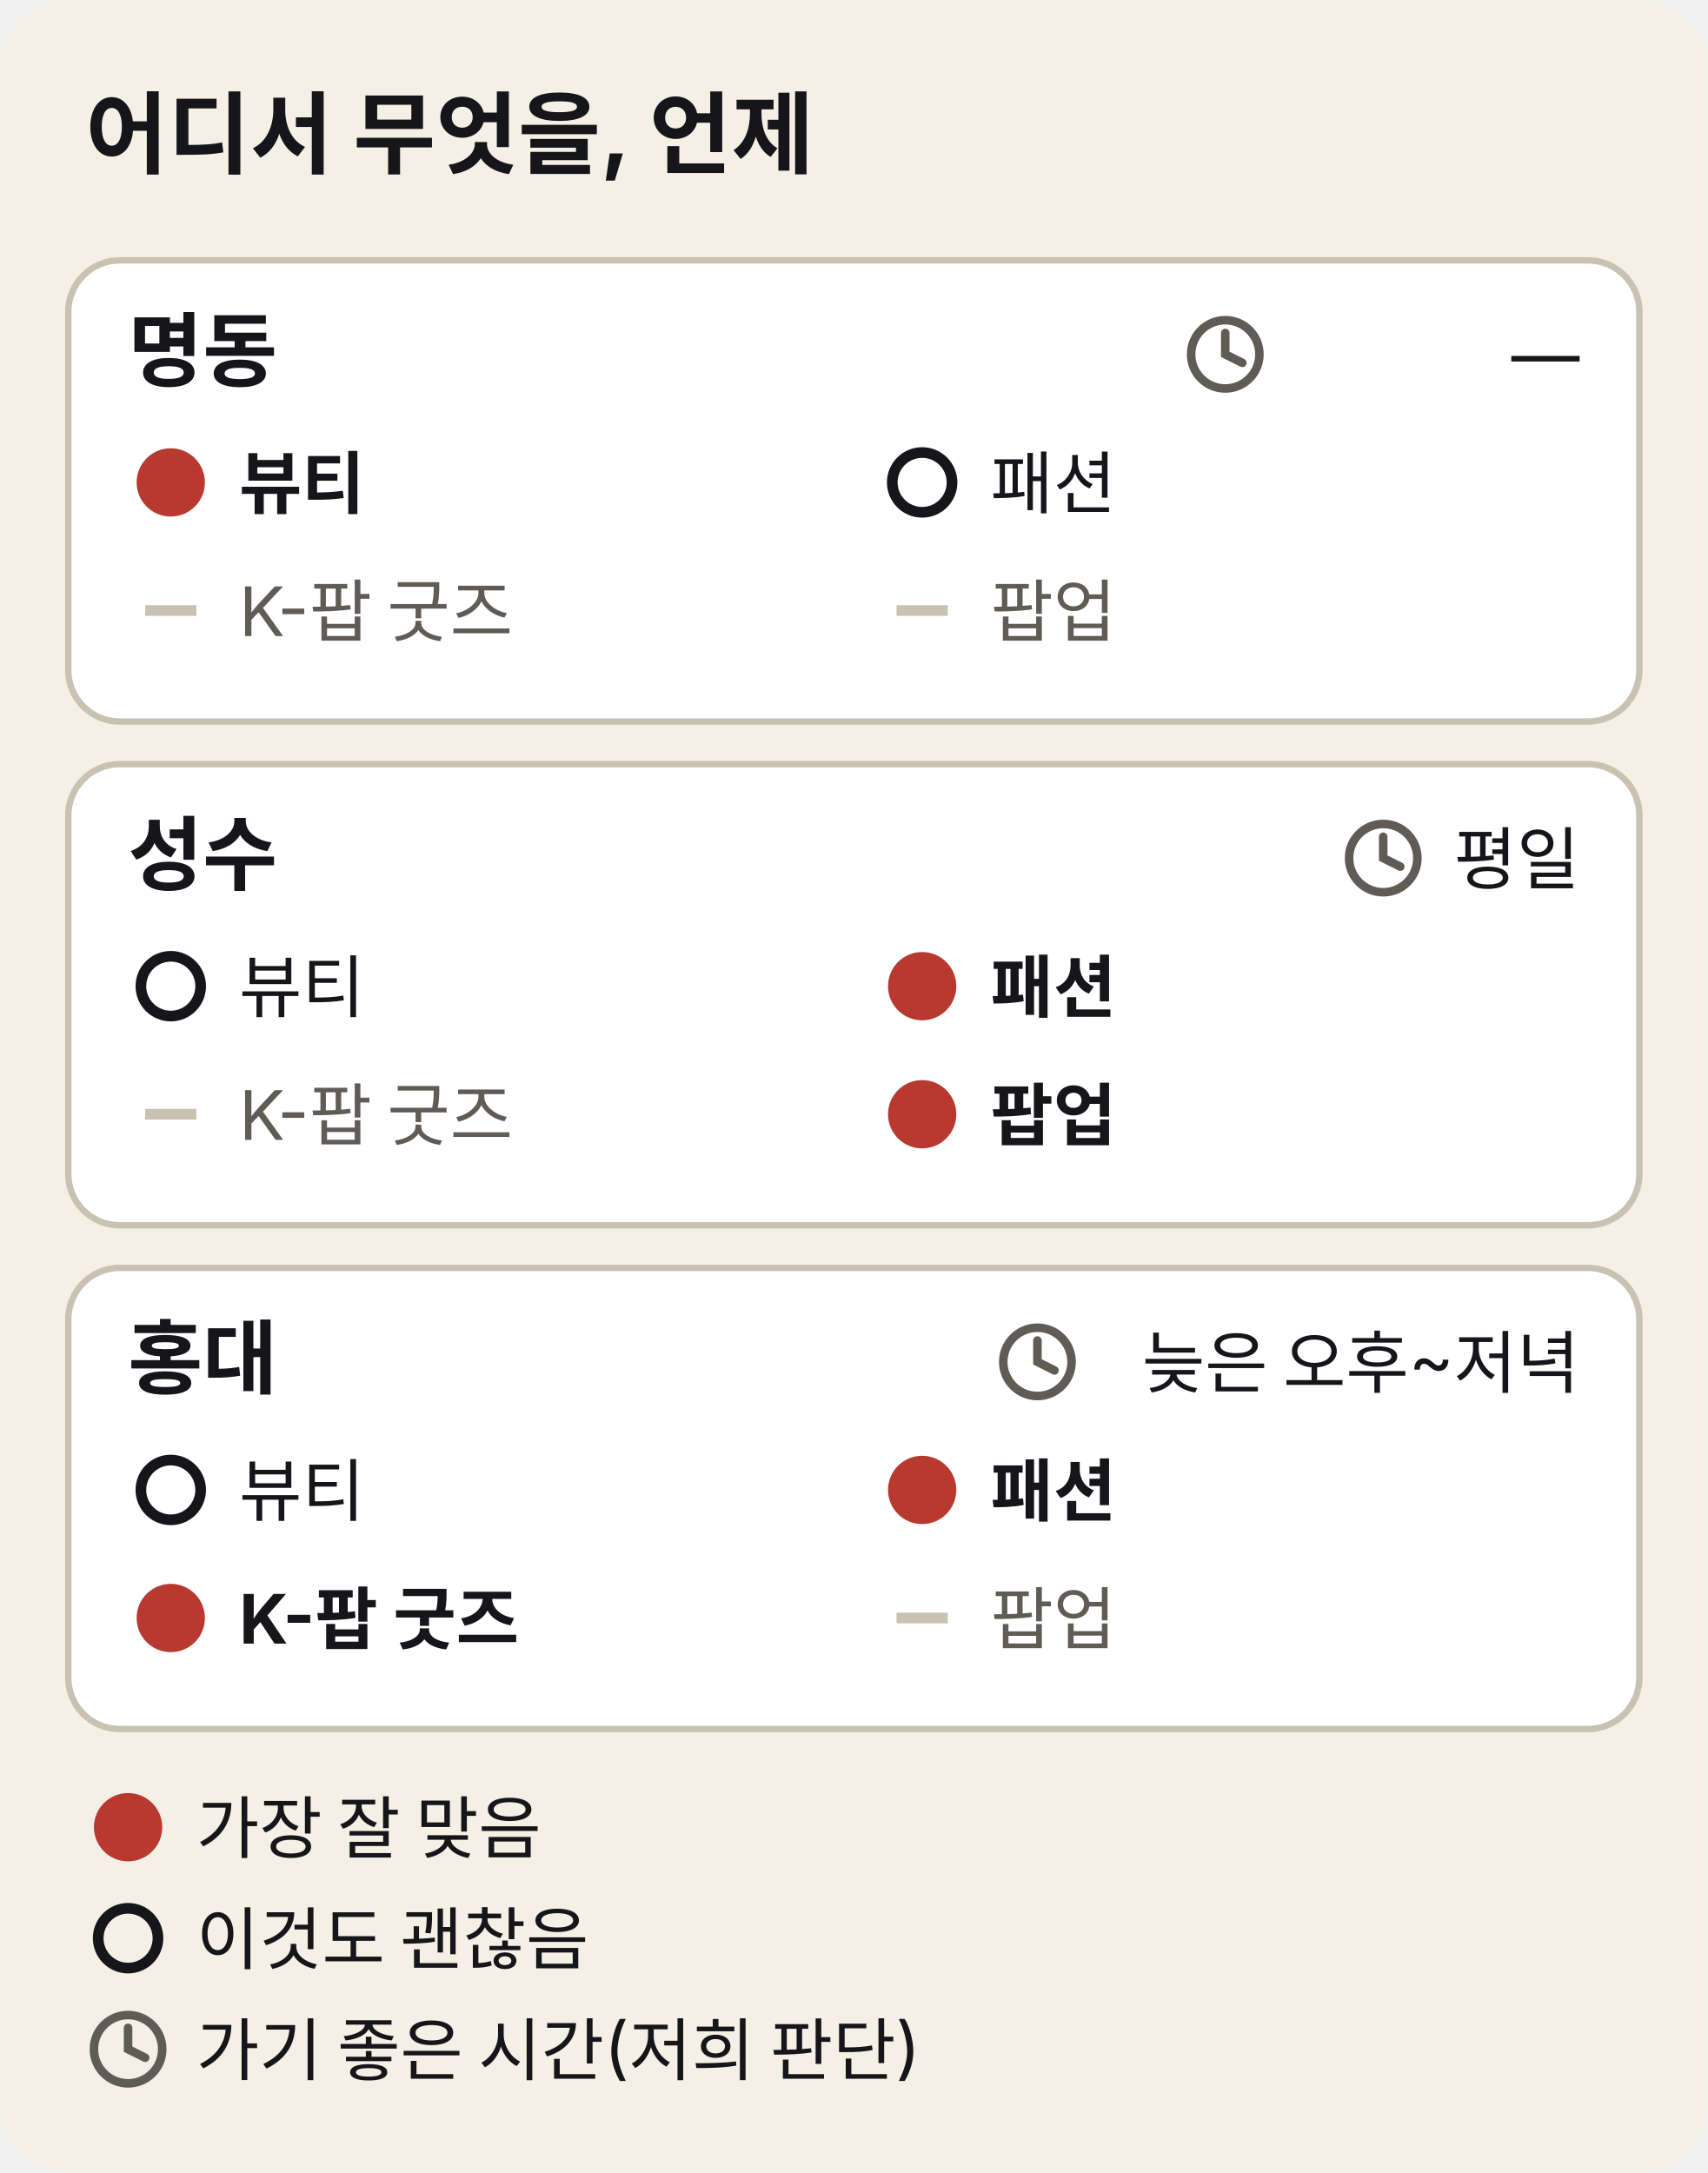
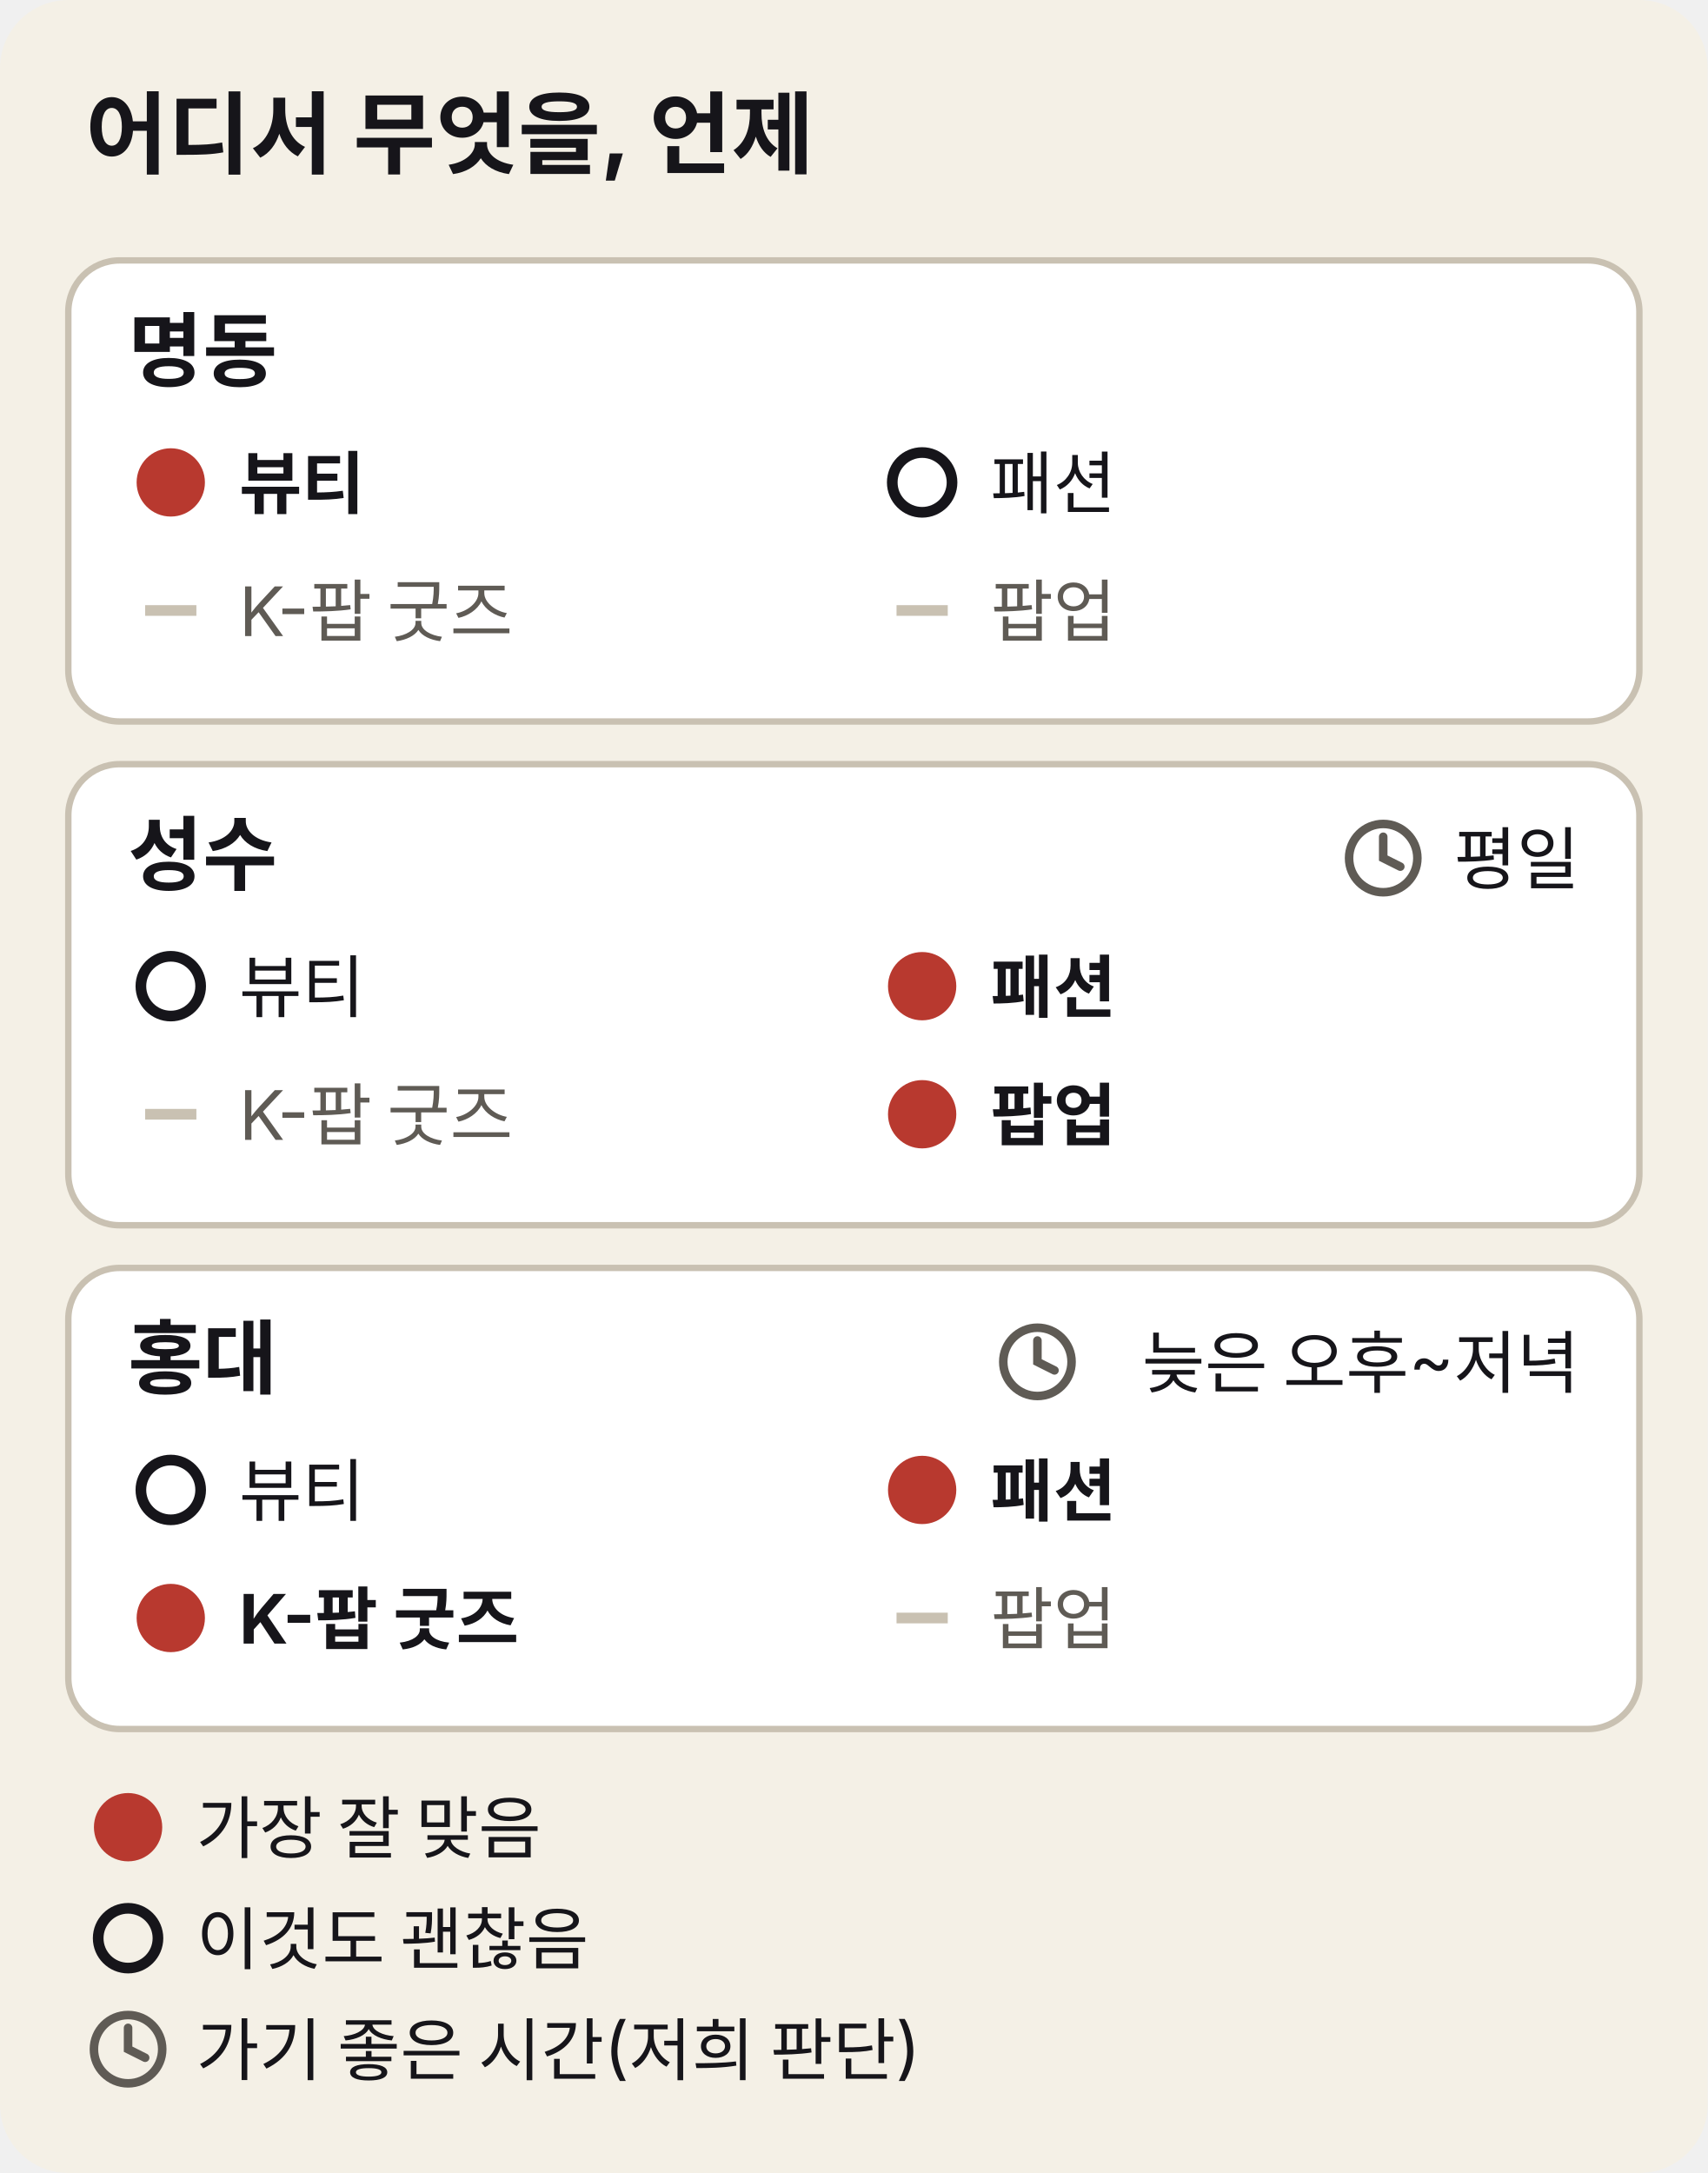
<svg xmlns="http://www.w3.org/2000/svg" viewBox="0 0 400 509" role="img" aria-label="어디서 무엇을, 언제" font-family="system-ui, -apple-system, &quot;Noto Sans KR&quot;, &quot;Noto Sans JP&quot;, &quot;Noto Sans TC&quot;, sans-serif">
  <rect width="400" height="509" rx="16" fill="#f4f0e6" />
  <defs>
    <marker id="ah" viewBox="0 0 10 10" refX="9" refY="5" markerWidth="7" markerHeight="7" orient="auto-start-reverse">
      <path d="M0,0 L10,5 L0,10 z" fill="#16151a" />
    </marker>
  </defs>
  <text x="20" y="39" font-size="21" fill="#16151a" font-weight="bold" text-anchor="start">어디서 무엇을, 언제</text>
  <rect x="16" y="61" width="368" height="108" rx="12" fill="#ffffff" stroke="#c9c1b2" stroke-width="1.5" />
  <text x="30" y="89" font-size="19" fill="#16151a" font-weight="bold" text-anchor="start">명동</text>
-   <circle cx="287" cy="83" r="8" fill="none" stroke="#5f5b55" stroke-width="2" />
-   <path d="M287,78 L287,83 L291,85" fill="none" stroke="#5f5b55" stroke-width="2" stroke-linecap="round" />
-   <text x="370" y="89" font-size="16" fill="#16151a" text-anchor="end">—</text>
  <circle cx="40" cy="113" r="8" fill="#b8392f" />
  <text x="56" y="119" font-size="16" fill="#16151a" font-weight="bold" text-anchor="start">뷰티</text>
  <circle cx="216" cy="113" r="7" fill="none" stroke="#16151a" stroke-width="2.5" />
  <text x="232" y="119" font-size="16" fill="#16151a" text-anchor="start">패션</text>
  <line x1="34" y1="143" x2="46" y2="143" stroke="#c9c1b2" stroke-width="2.5" />
  <text x="56" y="149" font-size="16" fill="#5f5b55" text-anchor="start">K-팝 굿즈</text>
  <line x1="210" y1="143" x2="222" y2="143" stroke="#c9c1b2" stroke-width="2.5" />
  <text x="232" y="149" font-size="16" fill="#5f5b55" text-anchor="start">팝업</text>
  <rect x="16" y="179" width="368" height="108" rx="12" fill="#ffffff" stroke="#c9c1b2" stroke-width="1.5" />
  <text x="30" y="207" font-size="19" fill="#16151a" font-weight="bold" text-anchor="start">성수</text>
  <circle cx="324" cy="201" r="8" fill="none" stroke="#5f5b55" stroke-width="2" />
  <path d="M324,196 L324,201 L328,203" fill="none" stroke="#5f5b55" stroke-width="2" stroke-linecap="round" />
  <text x="370" y="207" font-size="16" fill="#16151a" text-anchor="end">평일</text>
  <circle cx="40" cy="231" r="7" fill="none" stroke="#16151a" stroke-width="2.5" />
  <text x="56" y="237" font-size="16" fill="#16151a" text-anchor="start">뷰티</text>
  <circle cx="216" cy="231" r="8" fill="#b8392f" />
  <text x="232" y="237" font-size="16" fill="#16151a" font-weight="bold" text-anchor="start">패션</text>
  <line x1="34" y1="261" x2="46" y2="261" stroke="#c9c1b2" stroke-width="2.5" />
  <text x="56" y="267" font-size="16" fill="#5f5b55" text-anchor="start">K-팝 굿즈</text>
  <circle cx="216" cy="261" r="8" fill="#b8392f" />
  <text x="232" y="267" font-size="16" fill="#16151a" font-weight="bold" text-anchor="start">팝업</text>
  <rect x="16" y="297" width="368" height="108" rx="12" fill="#ffffff" stroke="#c9c1b2" stroke-width="1.5" />
  <text x="30" y="325" font-size="19" fill="#16151a" font-weight="bold" text-anchor="start">홍대</text>
  <circle cx="243" cy="319" r="8" fill="none" stroke="#5f5b55" stroke-width="2" />
  <path d="M243,314 L243,319 L247,321" fill="none" stroke="#5f5b55" stroke-width="2" stroke-linecap="round" />
  <text x="370" y="325" font-size="16" fill="#16151a" text-anchor="end">늦은 오후~저녁</text>
  <circle cx="40" cy="349" r="7" fill="none" stroke="#16151a" stroke-width="2.5" />
  <text x="56" y="355" font-size="16" fill="#16151a" text-anchor="start">뷰티</text>
  <circle cx="216" cy="349" r="8" fill="#b8392f" />
  <text x="232" y="355" font-size="16" fill="#16151a" font-weight="bold" text-anchor="start">패션</text>
  <circle cx="40" cy="379" r="8" fill="#b8392f" />
  <text x="56" y="385" font-size="16" fill="#16151a" font-weight="bold" text-anchor="start">K-팝 굿즈</text>
  <line x1="210" y1="379" x2="222" y2="379" stroke="#c9c1b2" stroke-width="2.5" />
  <text x="232" y="385" font-size="16" fill="#5f5b55" text-anchor="start">팝업</text>
  <circle cx="30" cy="428" r="8" fill="#b8392f" />
  <text x="46" y="434" font-size="16" fill="#16151a" text-anchor="start">가장 잘 맞음</text>
  <circle cx="30" cy="454" r="7" fill="none" stroke="#16151a" stroke-width="2.5" />
  <text x="46" y="460" font-size="16" fill="#16151a" text-anchor="start">이것도 괜찮음</text>
  <circle cx="30" cy="480" r="8" fill="none" stroke="#5f5b55" stroke-width="2" />
  <path d="M30,475 L30,480 L34,482" fill="none" stroke="#5f5b55" stroke-width="2" stroke-linecap="round" />
  <text x="46" y="486" font-size="16" fill="#16151a" text-anchor="start">가기 좋은 시간(저희 판단)</text>
</svg>
